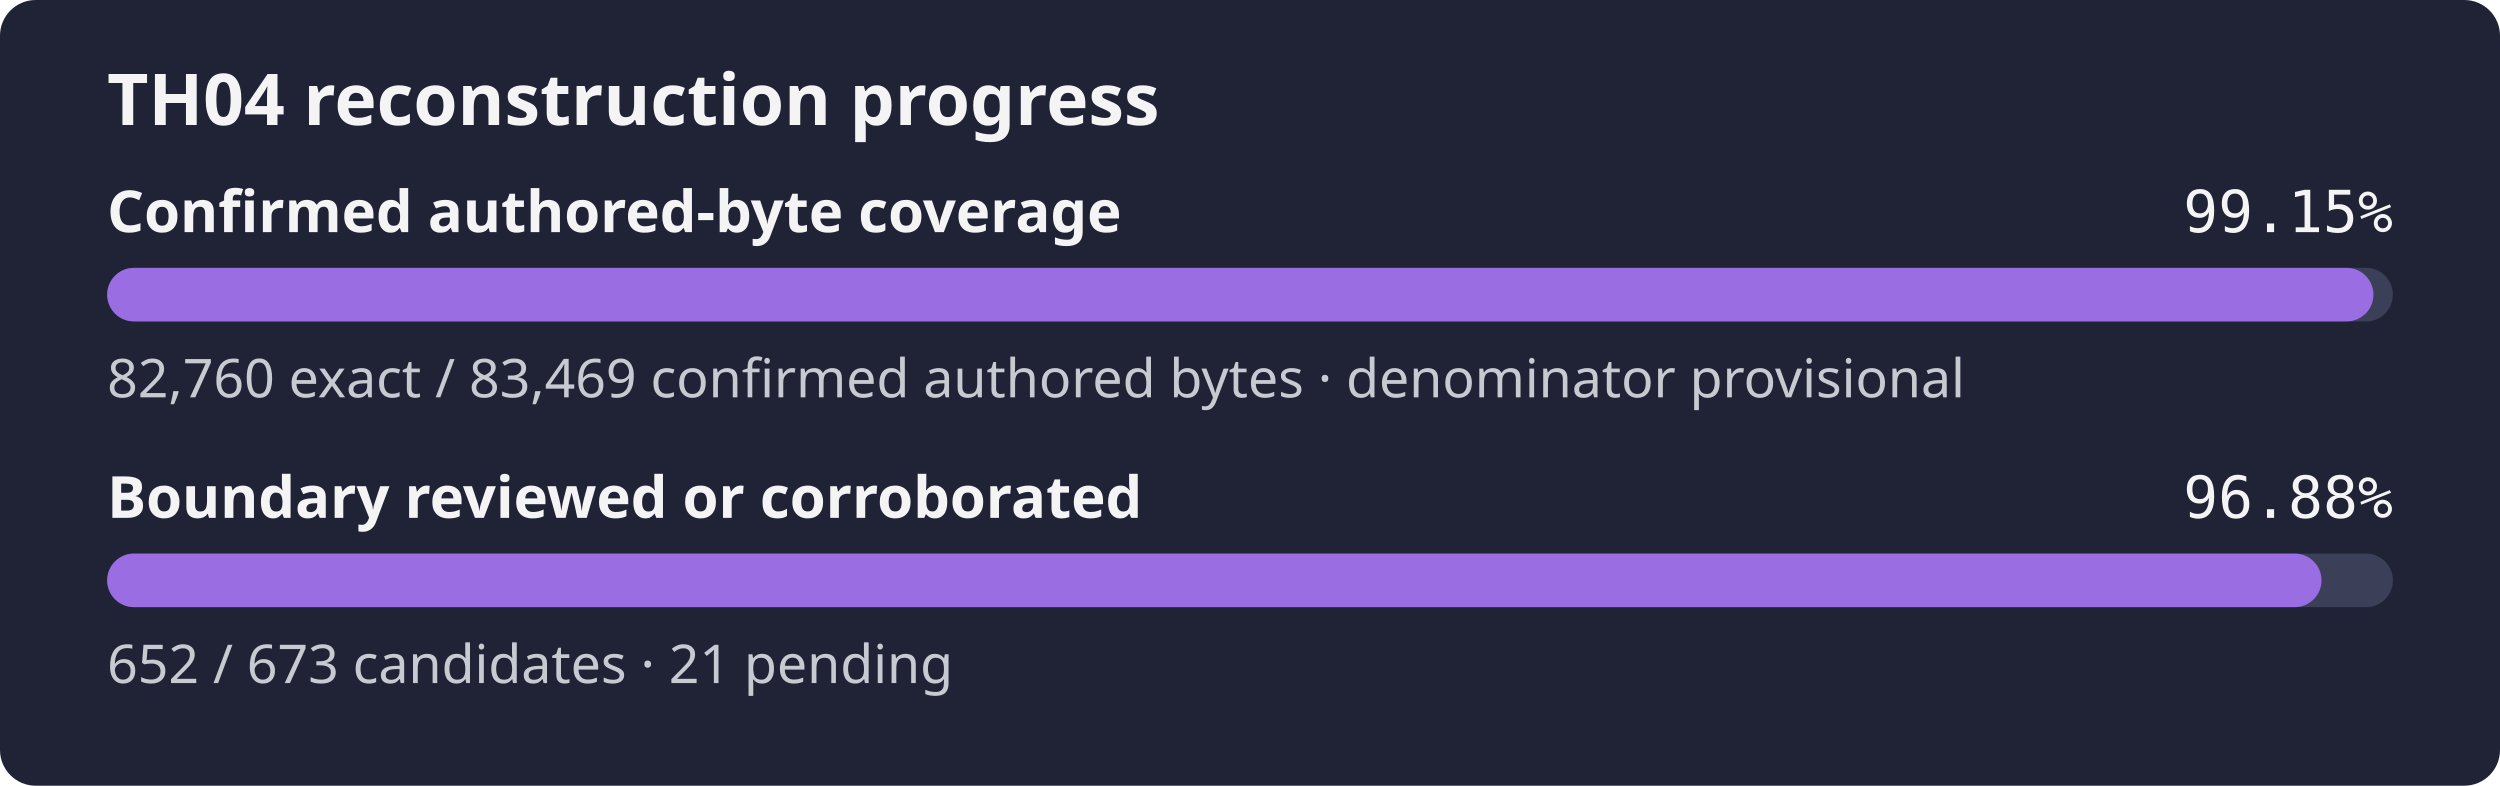
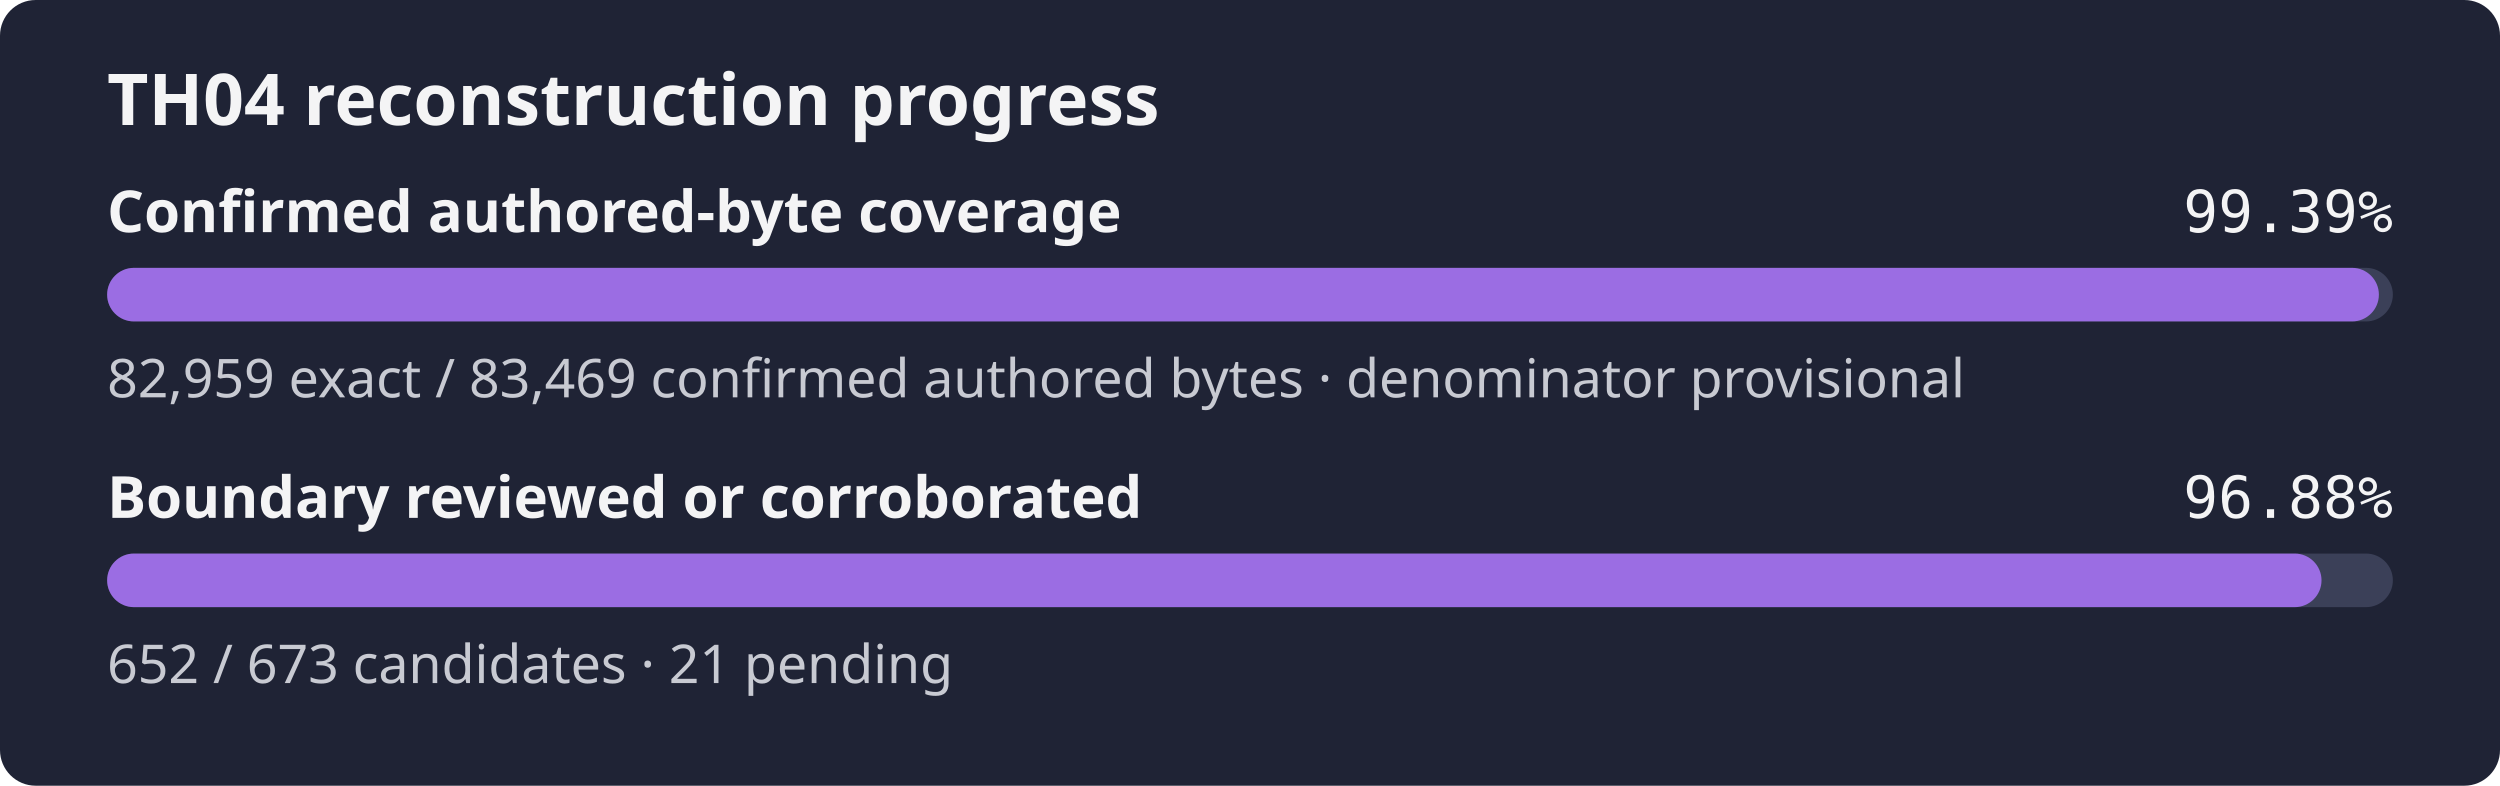
- <svg xmlns="http://www.w3.org/2000/svg" width="560" height="176" role="img" aria-label="TH04 reconstruction progress: 99.15% of the confirmed authored-byte set is exact, boundary reviewed or corroborated 96.88%">
+ <svg xmlns="http://www.w3.org/2000/svg" width="560" height="176" role="img" aria-label="TH04 reconstruction progress: 99.39% of the confirmed authored-byte set is exact, boundary reviewed or corroborated 96.88%">
  <rect width="560" height="176" rx="8" fill="#1f2335" />
  <text x="24" y="28" fill="#f4f4f5" font-family="sans-serif" font-size="16" font-weight="600">TH04 reconstruction progress</text>
  <text x="24" y="52" fill="#f4f4f5" font-family="sans-serif" font-size="13" font-weight="600">Confirmed authored-byte coverage</text>
-   <text x="536" y="52" fill="#f4f4f5" text-anchor="end" font-family="monospace" font-size="13">99.15%</text>
+   <text x="536" y="52" fill="#f4f4f5" text-anchor="end" font-family="monospace" font-size="13">99.39%</text>
  <rect x="24" y="60" width="512" height="12" rx="6" fill="#3b4058" />
-   <rect x="24" y="60" width="507.65" height="12" rx="6" fill="#9b6de3" />
-   <text x="24" y="89" fill="#c8cad2" font-family="sans-serif" font-size="12">82,760 exact / 83,469 confirmed authored bytes · denominator provisional</text>
+   <rect x="24" y="60" width="508.87" height="12" rx="6" fill="#9b6de3" />
+   <text x="24" y="89" fill="#c8cad2" font-family="sans-serif" font-size="12">82,959 exact / 83,469 confirmed authored bytes · denominator provisional</text>
  <text x="24" y="116" fill="#f4f4f5" font-family="sans-serif" font-size="13" font-weight="600">Boundary reviewed or corroborated</text>
  <text x="536" y="116" fill="#f4f4f5" text-anchor="end" font-family="monospace" font-size="13">96.88%</text>
  <rect x="24" y="124" width="512" height="12" rx="6" fill="#3b4058" />
  <rect x="24" y="124" width="496.02" height="12" rx="6" fill="#9b6de3" />
  <text x="24" y="153" fill="#c8cad2" font-family="sans-serif" font-size="12">652 / 673 candidates · 21 pending</text>
</svg>
